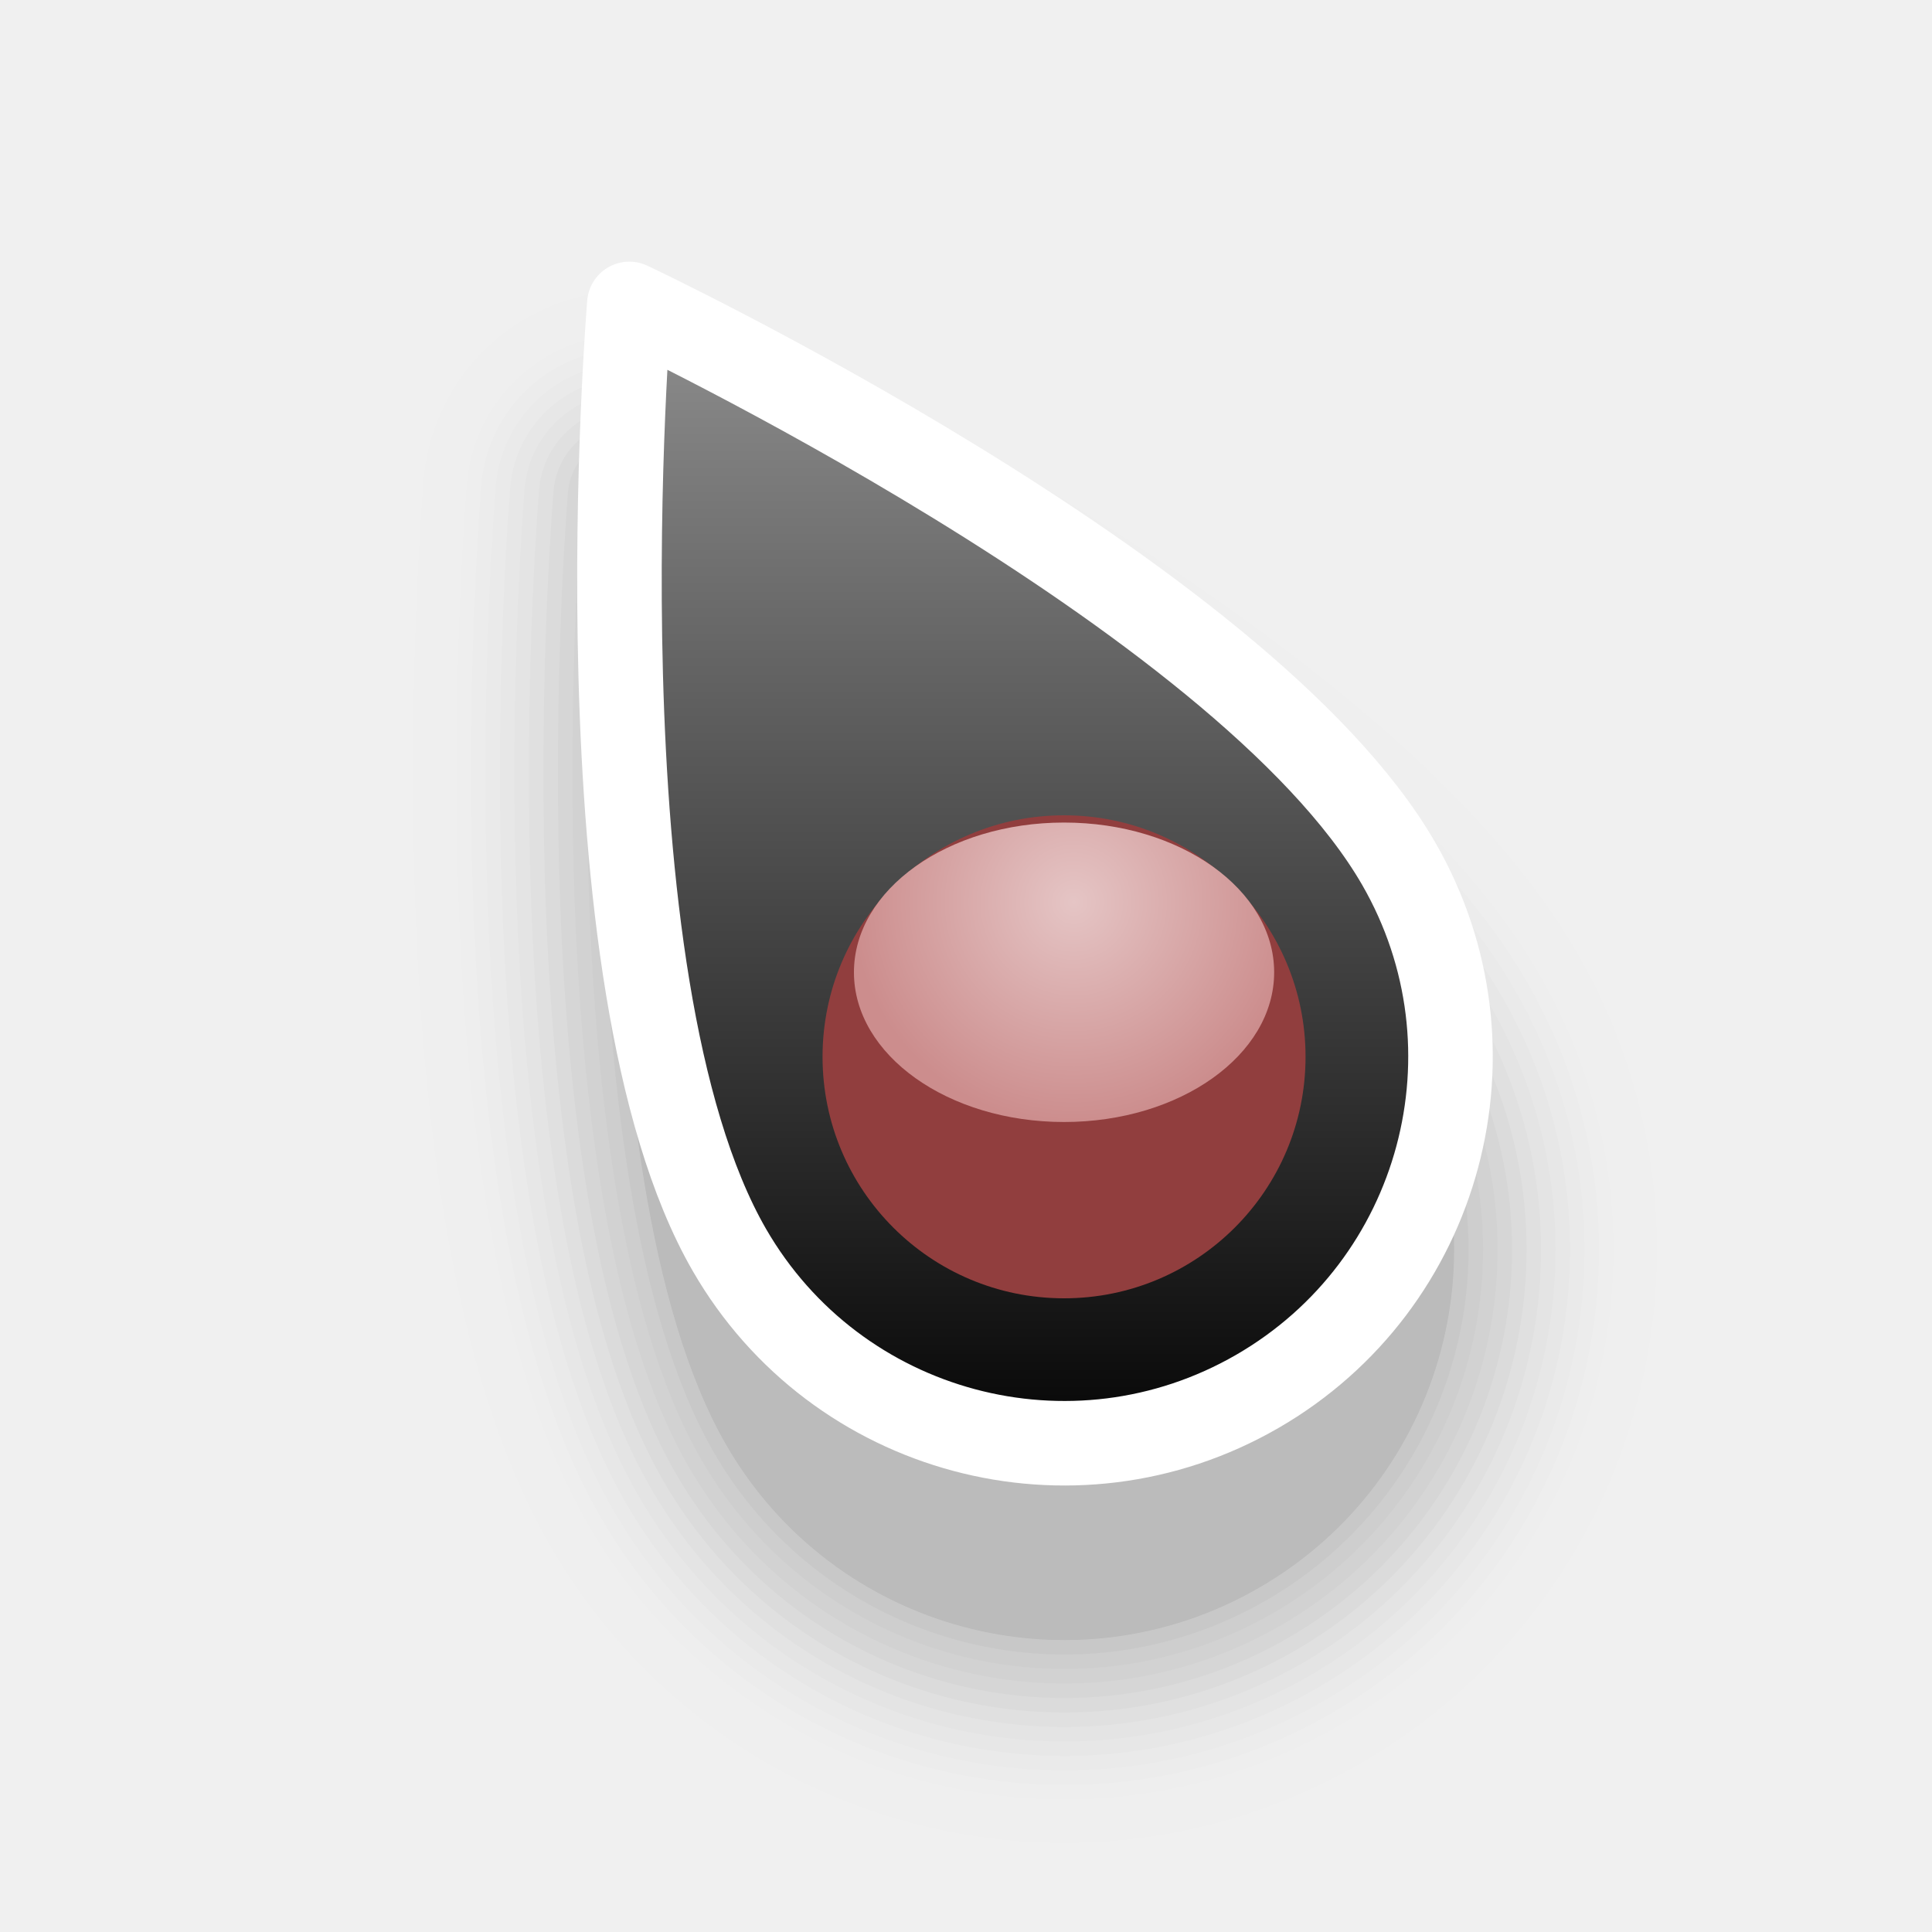
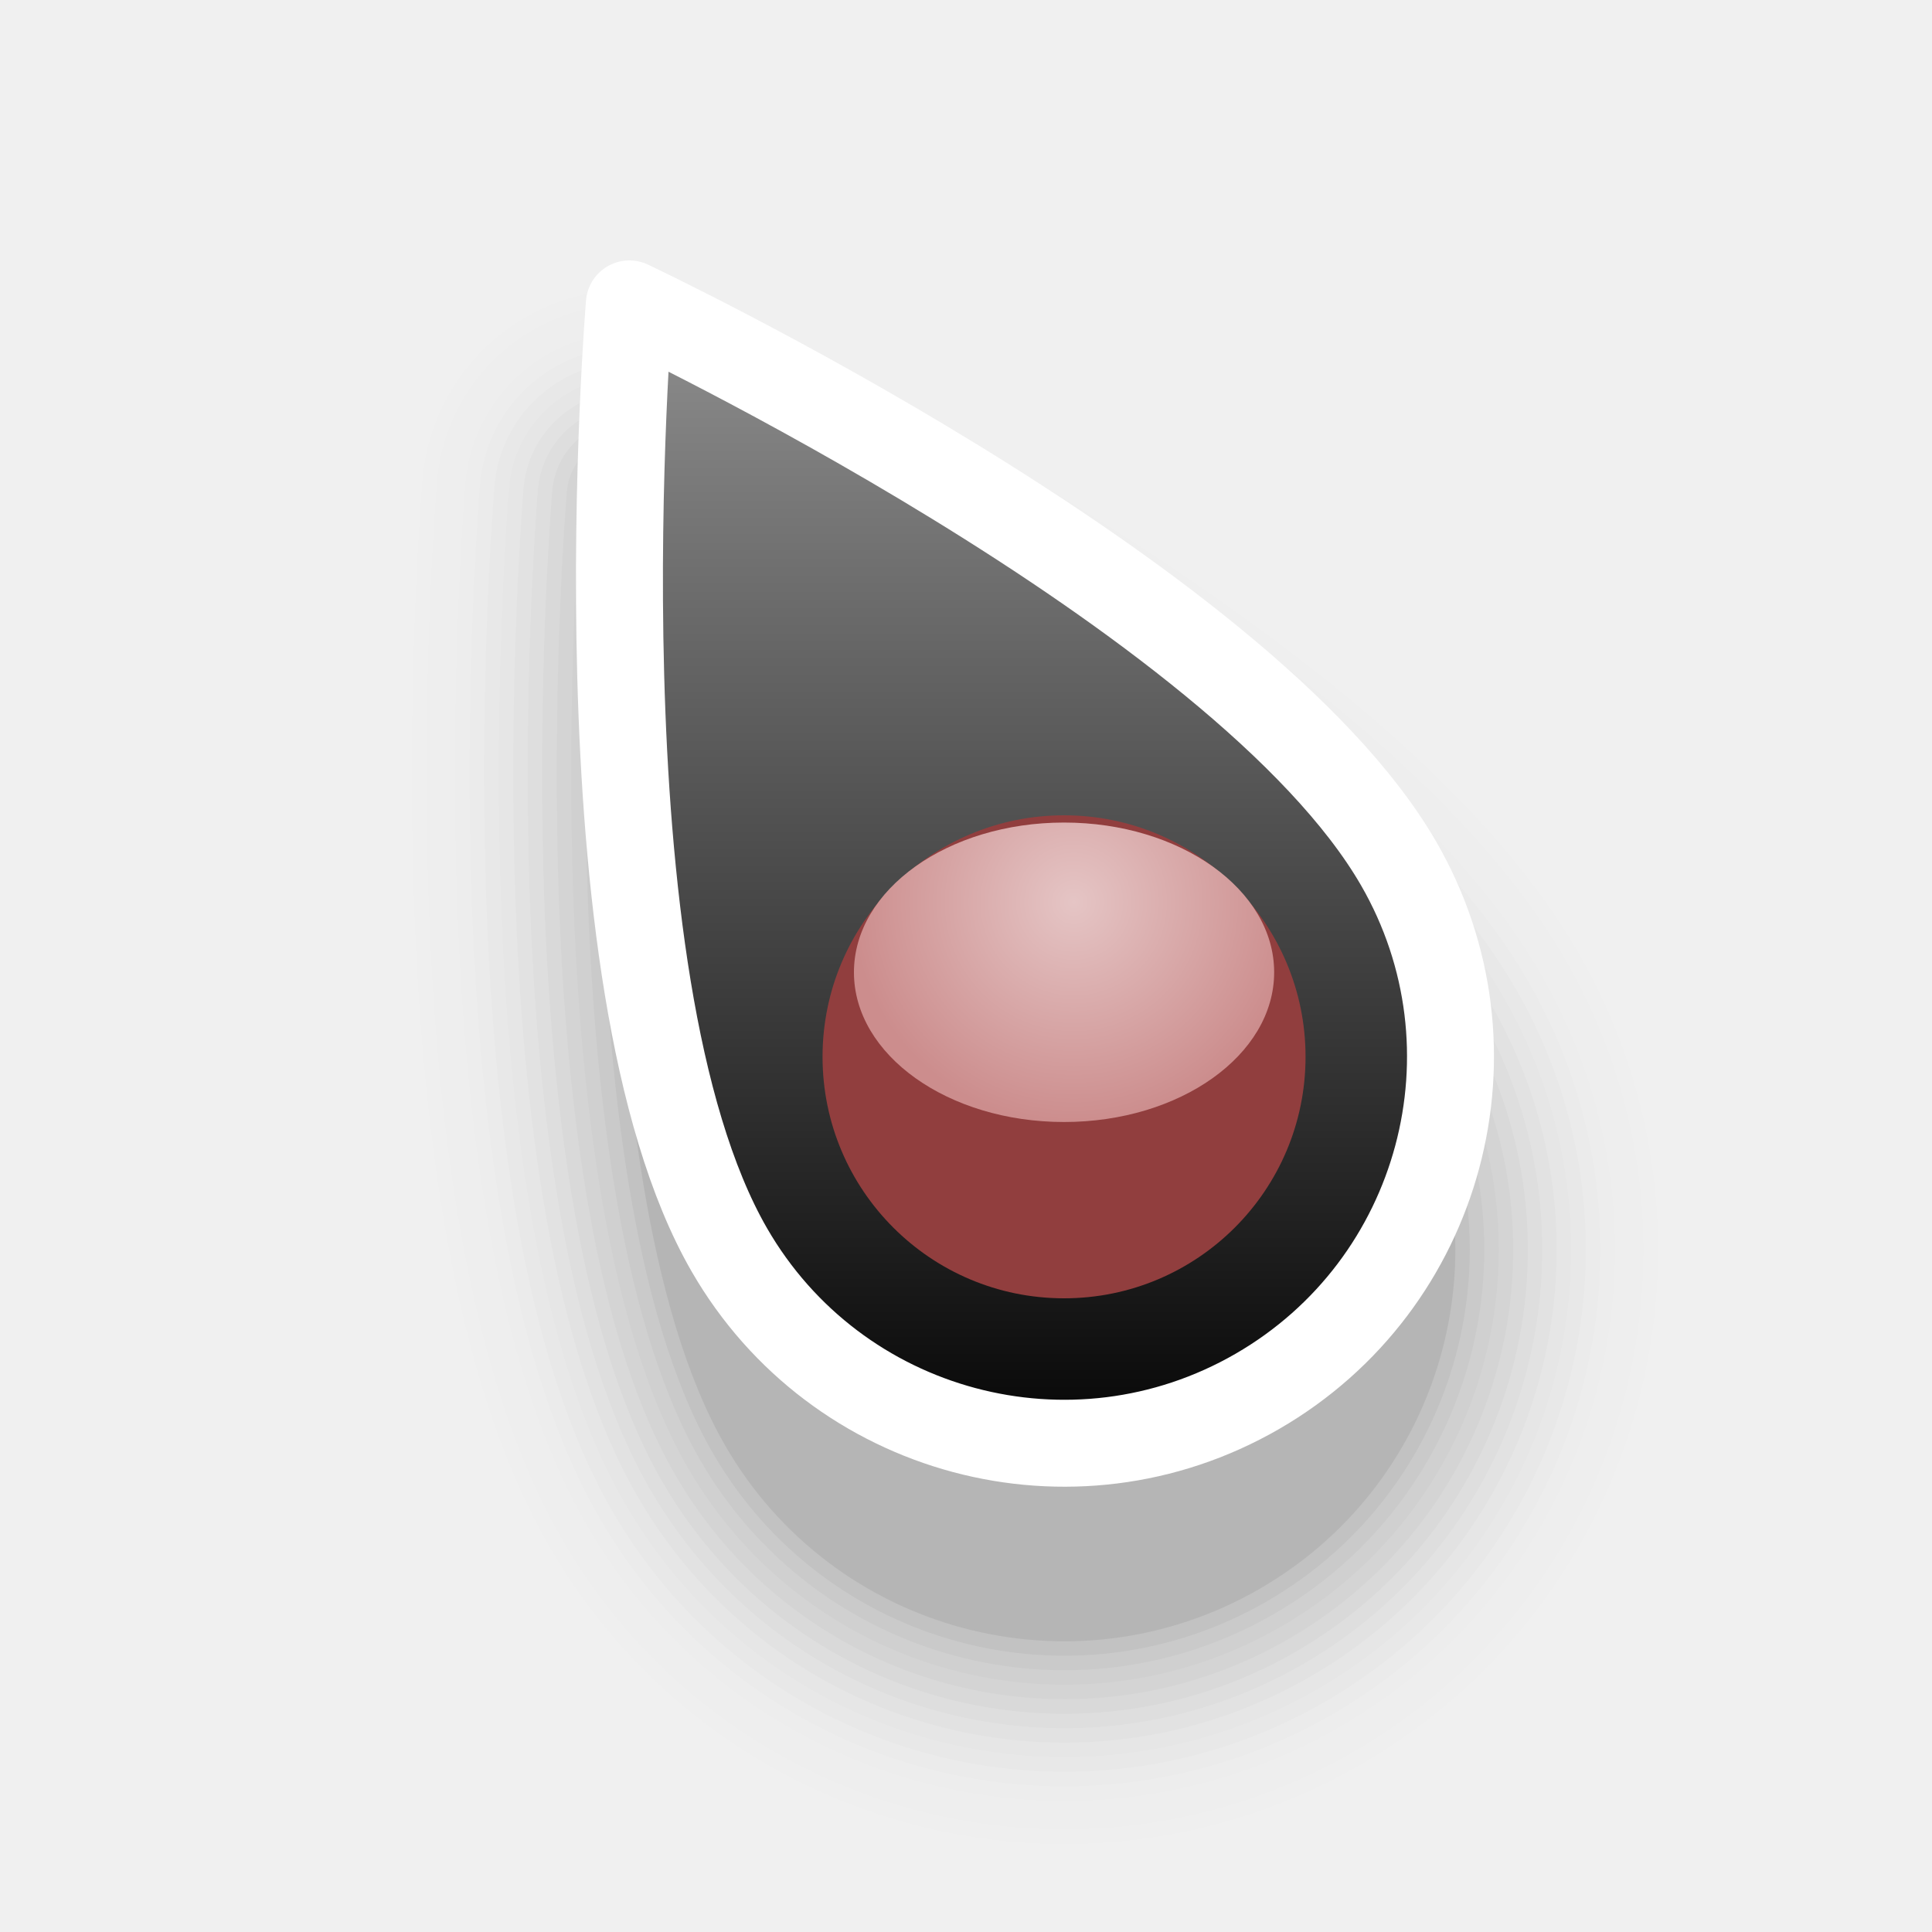
<svg xmlns="http://www.w3.org/2000/svg" width="40" height="40" viewBox="0 0 40 40">
  <linearGradient id="body" x1="0" y1="0" x2="0" y2="1">
    <stop offset="0" stop-color="#909090" />
    <stop offset="1" stop-color="#050505" />
  </linearGradient>
  <linearGradient id="glyph" x1="0" y1="0" x2="0" y2="1">
    <stop offset="0" stop-color="#909090" />
    <stop offset="1" stop-color="#050505" />
  </linearGradient>
-   <g transform="translate(0 4.0)" fill="#000" stroke="#000" stroke-linejoin="round" fill-rule="evenodd">
-     <g opacity="0.067" stroke-width="0.15">
+   <g transform="translate(0 4.0)" opacity="0.248" fill="#000" fill-rule="evenodd" stroke-linejoin="round">
+     <g opacity="1.000">
      <path d="M13.03 6.292C13.03 6.292 25.718 12.268 28.958 17.88A8 8 0 0 1 26.03 28.808A8 8 0 0 1 15.102 25.88C11.862 20.268 13.03 6.292 13.03 6.292Z" />
+       <path d="M13.03 6.292C13.03 6.292 25.718 12.268 28.958 17.88A8 8 0 0 1 26.03 28.808A8 8 0 0 1 15.102 25.88C11.862 20.268 13.03 6.292 13.03 6.292Z" fill="none" stroke="#000" stroke-width="0.2" />
    </g>
-     <g opacity="0.044" stroke-width="0.75">
+     <g opacity="0.407">
      <path d="M13.03 6.292C13.03 6.292 25.718 12.268 28.958 17.88A8 8 0 0 1 26.03 28.808A8 8 0 0 1 15.102 25.88C11.862 20.268 13.03 6.292 13.03 6.292Z" />
+       <path d="M13.03 6.292C13.03 6.292 25.718 12.268 28.958 17.88A8 8 0 0 1 26.03 28.808A8 8 0 0 1 15.102 25.88C11.862 20.268 13.03 6.292 13.03 6.292Z" fill="none" stroke="#000" stroke-width="0.8" />
    </g>
-     <g opacity="0.025" stroke-width="1.35">
+     <g opacity="0.192">
      <path d="M13.03 6.292C13.03 6.292 25.718 12.268 28.958 17.88A8 8 0 0 1 26.03 28.808A8 8 0 0 1 15.102 25.88C11.862 20.268 13.03 6.292 13.03 6.292Z" />
+       <path d="M13.03 6.292C13.03 6.292 25.718 12.268 28.958 17.88A8 8 0 0 1 26.03 28.808A8 8 0 0 1 15.102 25.88C11.862 20.268 13.03 6.292 13.03 6.292Z" fill="none" stroke="#000" stroke-width="1.4" />
    </g>
-     <g opacity="0.019" stroke-width="1.95">
+     <g opacity="0.129">
      <path d="M13.03 6.292C13.03 6.292 25.718 12.268 28.958 17.88A8 8 0 0 1 26.03 28.808A8 8 0 0 1 15.102 25.88C11.862 20.268 13.03 6.292 13.03 6.292Z" />
+       <path d="M13.03 6.292C13.03 6.292 25.718 12.268 28.958 17.88A8 8 0 0 1 26.03 28.808A8 8 0 0 1 15.102 25.88C11.862 20.268 13.03 6.292 13.03 6.292Z" fill="none" stroke="#000" stroke-width="2" />
    </g>
-     <g opacity="0.022" stroke-width="2.55">
+     <g opacity="0.133">
      <path d="M13.03 6.292C13.03 6.292 25.718 12.268 28.958 17.88A8 8 0 0 1 26.03 28.808A8 8 0 0 1 15.102 25.88C11.862 20.268 13.03 6.292 13.03 6.292Z" />
+       <path d="M13.03 6.292C13.03 6.292 25.718 12.268 28.958 17.88A8 8 0 0 1 26.03 28.808A8 8 0 0 1 15.102 25.88C11.862 20.268 13.03 6.292 13.03 6.292Z" fill="none" stroke="#000" stroke-width="2.6" />
    </g>
-     <g opacity="0.023" stroke-width="3.15">
+     <g opacity="0.124">
      <path d="M13.03 6.292C13.03 6.292 25.718 12.268 28.958 17.88A8 8 0 0 1 26.03 28.808A8 8 0 0 1 15.102 25.88C11.862 20.268 13.03 6.292 13.03 6.292Z" />
+       <path d="M13.03 6.292C13.03 6.292 25.718 12.268 28.958 17.88A8 8 0 0 1 26.03 28.808A8 8 0 0 1 15.102 25.88C11.862 20.268 13.03 6.292 13.03 6.292Z" fill="none" stroke="#000" stroke-width="3.2" />
    </g>
-     <g opacity="0.019" stroke-width="3.75">
+     <g opacity="0.095">
      <path d="M13.03 6.292C13.03 6.292 25.718 12.268 28.958 17.88A8 8 0 0 1 26.03 28.808A8 8 0 0 1 15.102 25.88C11.862 20.268 13.03 6.292 13.03 6.292Z" />
+       <path d="M13.03 6.292C13.03 6.292 25.718 12.268 28.958 17.88A8 8 0 0 1 26.03 28.808A8 8 0 0 1 15.102 25.88C11.862 20.268 13.03 6.292 13.03 6.292Z" fill="none" stroke="#000" stroke-width="3.8" />
    </g>
-     <g opacity="0.015" stroke-width="4.35">
+     <g opacity="0.071">
      <path d="M13.03 6.292C13.03 6.292 25.718 12.268 28.958 17.88A8 8 0 0 1 26.03 28.808A8 8 0 0 1 15.102 25.88C11.862 20.268 13.03 6.292 13.03 6.292Z" />
+       <path d="M13.03 6.292C13.03 6.292 25.718 12.268 28.958 17.88A8 8 0 0 1 26.03 28.808A8 8 0 0 1 15.102 25.88C11.862 20.268 13.03 6.292 13.03 6.292Z" fill="none" stroke="#000" stroke-width="4.4" />
    </g>
-     <g opacity="0.013" stroke-width="4.95">
+     <g opacity="0.058">
      <path d="M13.03 6.292C13.03 6.292 25.718 12.268 28.958 17.88A8 8 0 0 1 26.03 28.808A8 8 0 0 1 15.102 25.88C11.862 20.268 13.03 6.292 13.03 6.292Z" />
+       <path d="M13.03 6.292C13.03 6.292 25.718 12.268 28.958 17.88A8 8 0 0 1 26.03 28.808A8 8 0 0 1 15.102 25.88C11.862 20.268 13.03 6.292 13.03 6.292Z" fill="none" stroke="#000" stroke-width="5" />
    </g>
-     <g opacity="0.011" stroke-width="5.55">
+     <g opacity="0.048">
      <path d="M13.03 6.292C13.03 6.292 25.718 12.268 28.958 17.88A8 8 0 0 1 26.03 28.808A8 8 0 0 1 15.102 25.88C11.862 20.268 13.03 6.292 13.03 6.292Z" />
+       <path d="M13.03 6.292C13.03 6.292 25.718 12.268 28.958 17.88A8 8 0 0 1 26.03 28.808A8 8 0 0 1 15.102 25.88C11.862 20.268 13.03 6.292 13.03 6.292Z" fill="none" stroke="#000" stroke-width="5.6" />
    </g>
-     <g opacity="0.008" stroke-width="6.15">
+     <g opacity="0.034">
      <path d="M13.03 6.292C13.03 6.292 25.718 12.268 28.958 17.88A8 8 0 0 1 26.03 28.808A8 8 0 0 1 15.102 25.88C11.862 20.268 13.03 6.292 13.03 6.292Z" />
+       <path d="M13.03 6.292C13.03 6.292 25.718 12.268 28.958 17.88A8 8 0 0 1 26.03 28.808A8 8 0 0 1 15.102 25.88C11.862 20.268 13.03 6.292 13.03 6.292Z" fill="none" stroke="#000" stroke-width="6.2" />
    </g>
-     <g opacity="0.004" stroke-width="6.75">
+     <g opacity="0.017">
      <path d="M13.03 6.292C13.03 6.292 25.718 12.268 28.958 17.88A8 8 0 0 1 26.03 28.808A8 8 0 0 1 15.102 25.88C11.862 20.268 13.03 6.292 13.03 6.292Z" />
+       <path d="M13.03 6.292C13.03 6.292 25.718 12.268 28.958 17.88A8 8 0 0 1 26.03 28.808A8 8 0 0 1 15.102 25.88C11.862 20.268 13.03 6.292 13.03 6.292Z" fill="none" stroke="#000" stroke-width="6.8" />
    </g>
-     <g opacity="0.003" stroke-width="7.35">
+     <g opacity="0.012">
      <path d="M13.03 6.292C13.03 6.292 25.718 12.268 28.958 17.88A8 8 0 0 1 26.03 28.808A8 8 0 0 1 15.102 25.88C11.862 20.268 13.03 6.292 13.03 6.292Z" />
+       <path d="M13.03 6.292C13.03 6.292 25.718 12.268 28.958 17.88A8 8 0 0 1 26.03 28.808A8 8 0 0 1 15.102 25.88C11.862 20.268 13.03 6.292 13.03 6.292Z" fill="none" stroke="#000" stroke-width="7.4" />
    </g>
-     <g opacity="0.003" stroke-width="7.95">
+     <g opacity="0.012">
      <path d="M13.03 6.292C13.03 6.292 25.718 12.268 28.958 17.88A8 8 0 0 1 26.03 28.808A8 8 0 0 1 15.102 25.88C11.862 20.268 13.03 6.292 13.03 6.292Z" />
+       <path d="M13.03 6.292C13.03 6.292 25.718 12.268 28.958 17.88A8 8 0 0 1 26.03 28.808A8 8 0 0 1 15.102 25.88C11.862 20.268 13.03 6.292 13.03 6.292Z" fill="none" stroke="#000" stroke-width="8" />
    </g>
-     <g opacity="0.004" stroke-width="8.55">
+     <g opacity="0.016">
      <path d="M13.03 6.292C13.03 6.292 25.718 12.268 28.958 17.88A8 8 0 0 1 26.03 28.808A8 8 0 0 1 15.102 25.88C11.862 20.268 13.03 6.292 13.03 6.292Z" />
+       <path d="M13.03 6.292C13.03 6.292 25.718 12.268 28.958 17.88A8 8 0 0 1 26.03 28.808A8 8 0 0 1 15.102 25.88C11.862 20.268 13.03 6.292 13.03 6.292Z" fill="none" stroke="#000" stroke-width="8.6" />
    </g>
  </g>
-   <path d="M13.03 6.292C13.03 6.292 25.718 12.268 28.958 17.88A8 8 0 0 1 26.03 28.808A8 8 0 0 1 15.102 25.88C11.862 20.268 13.03 6.292 13.03 6.292Z" fill="url(#body)" fill-rule="evenodd" stroke="#ffffff" stroke-width="1.75" stroke-linejoin="round" />
+   <path d="M13.03 6.292C13.03 6.292 25.718 12.268 28.958 17.88A8 8 0 0 1 26.03 28.808A8 8 0 0 1 15.102 25.88C11.862 20.268 13.03 6.292 13.03 6.292Z" fill="url(#body)" fill-rule="evenodd" stroke="#ffffff" stroke-width="1.8" stroke-linejoin="round" />
  <radialGradient id="hi" gradientUnits="userSpaceOnUse" cx="22.23" cy="18.68" r="4.6">
    <stop offset="0" stop-color="#e5c5c5" />
    <stop offset="1" stop-color="#cc8d8d" />
  </radialGradient>
  <circle cx="22.03" cy="21.88" r="5" fill="#913e3e" />
  <ellipse cx="22.03" cy="20.13" rx="4.35" ry="3.1" fill="url(#hi)" />
</svg>
